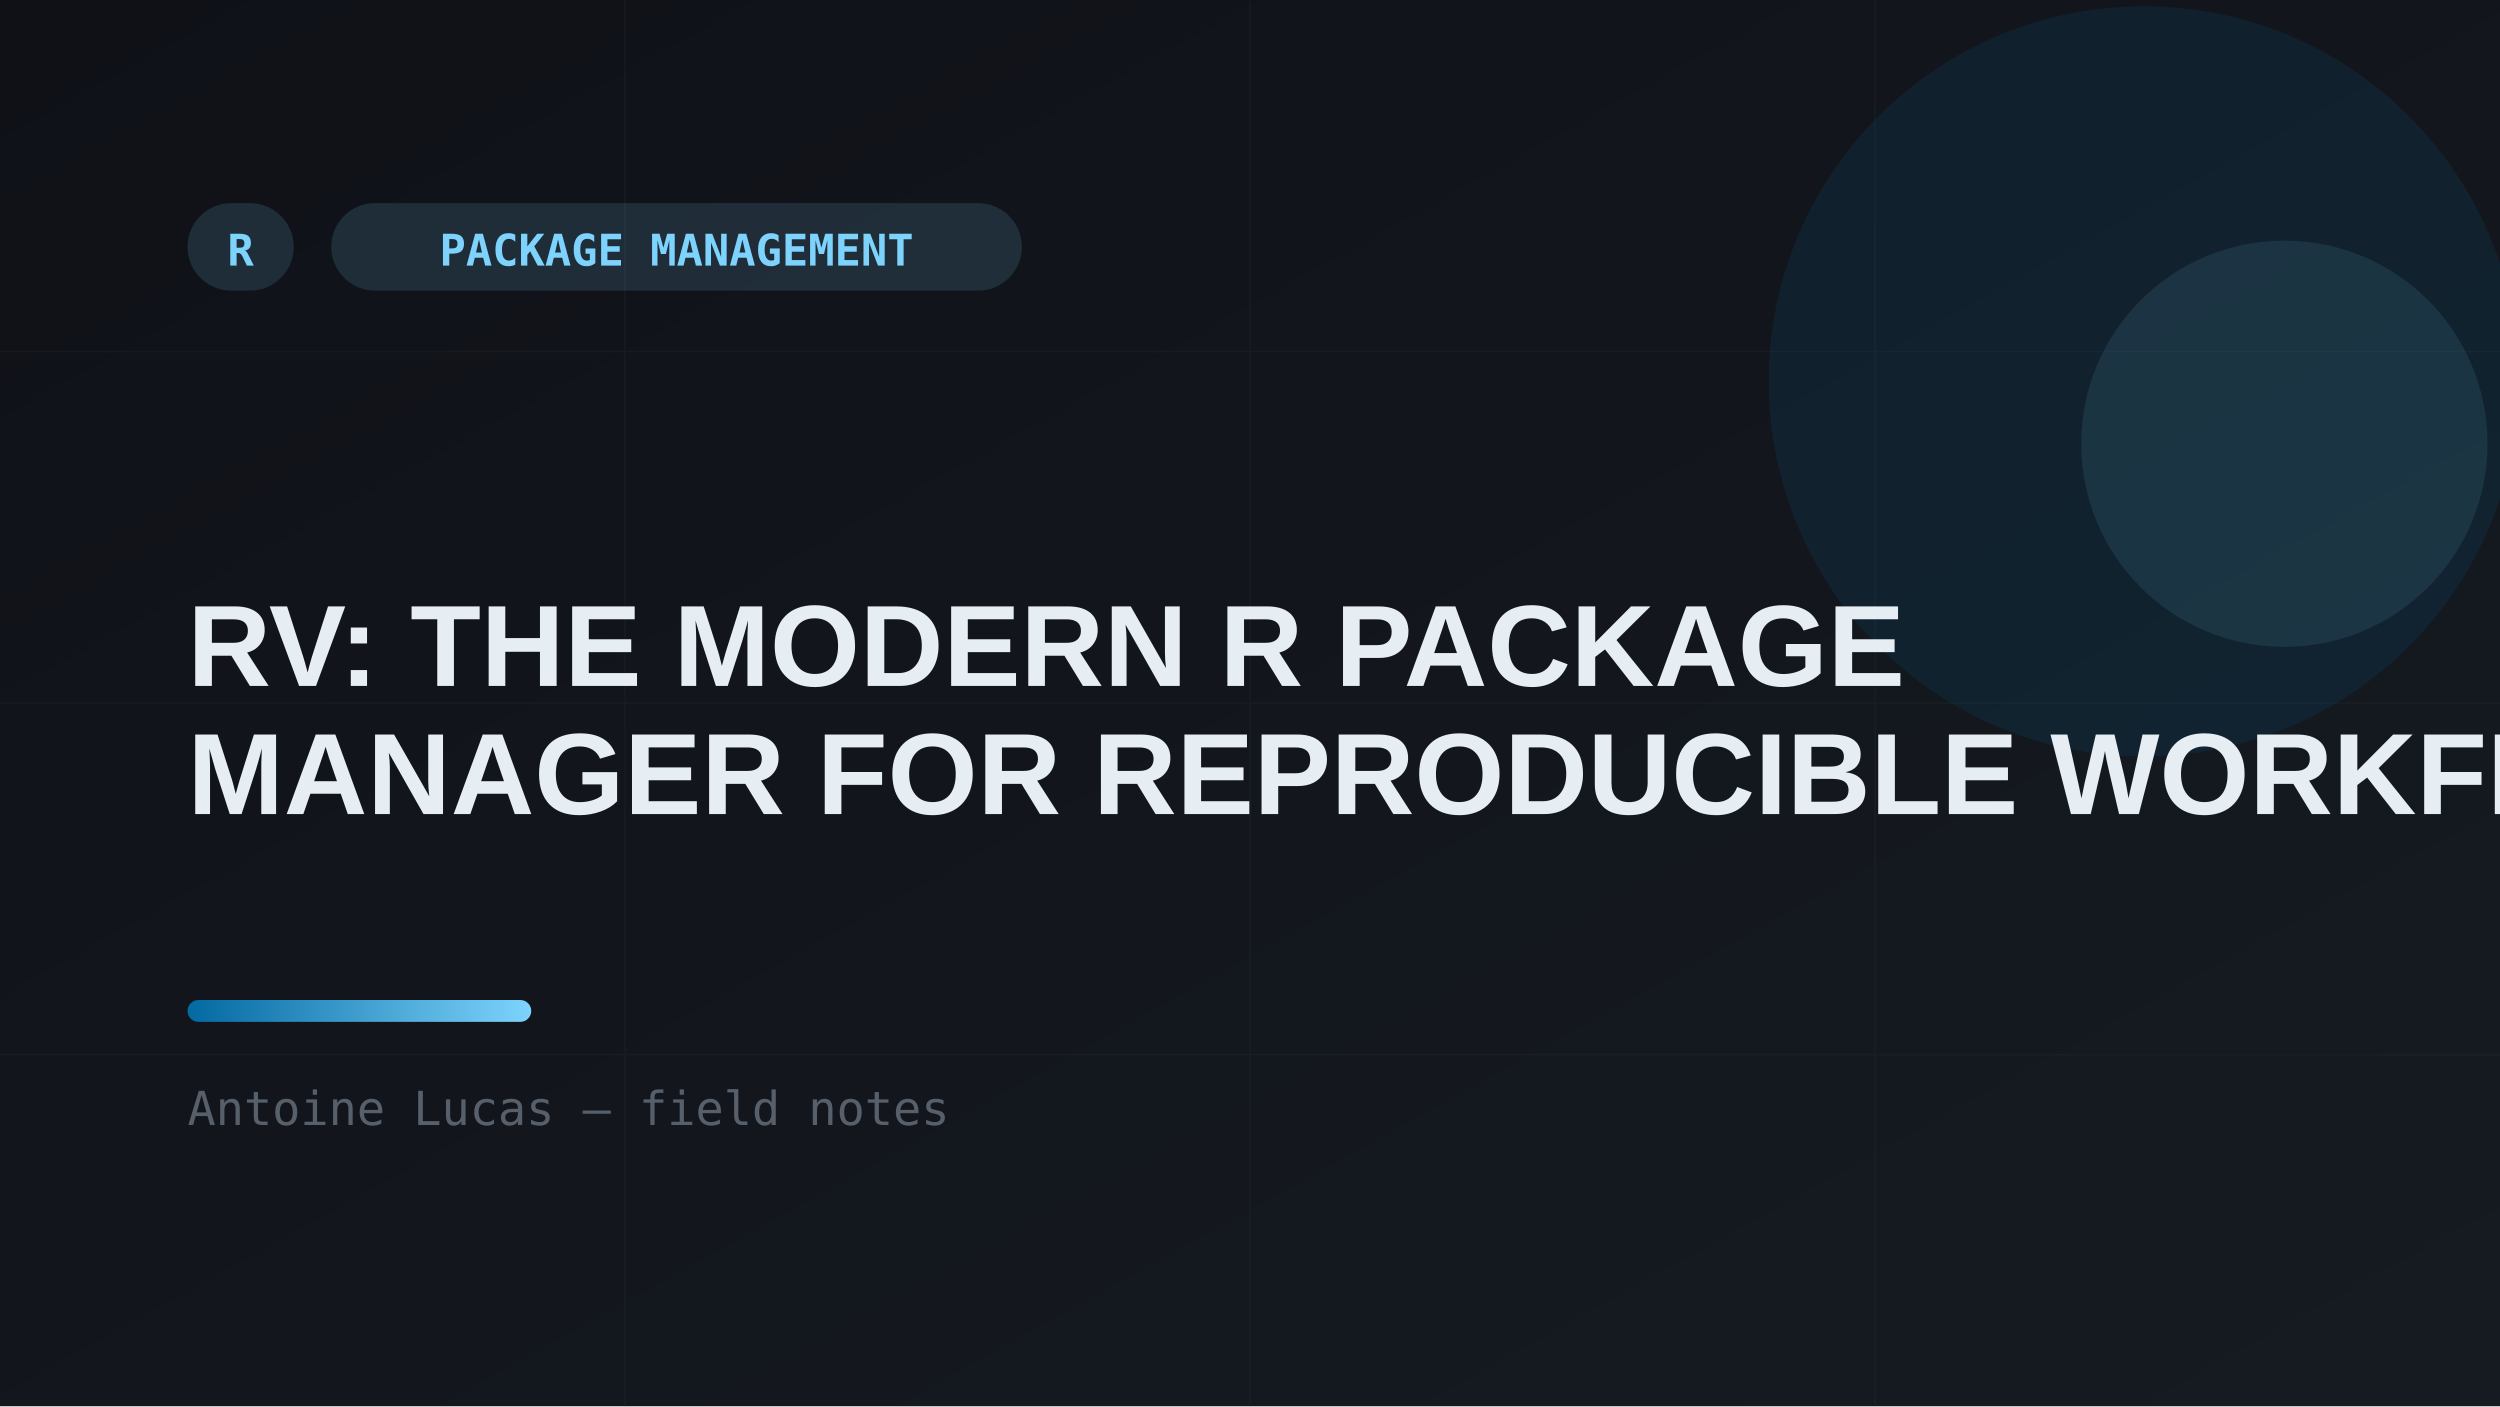
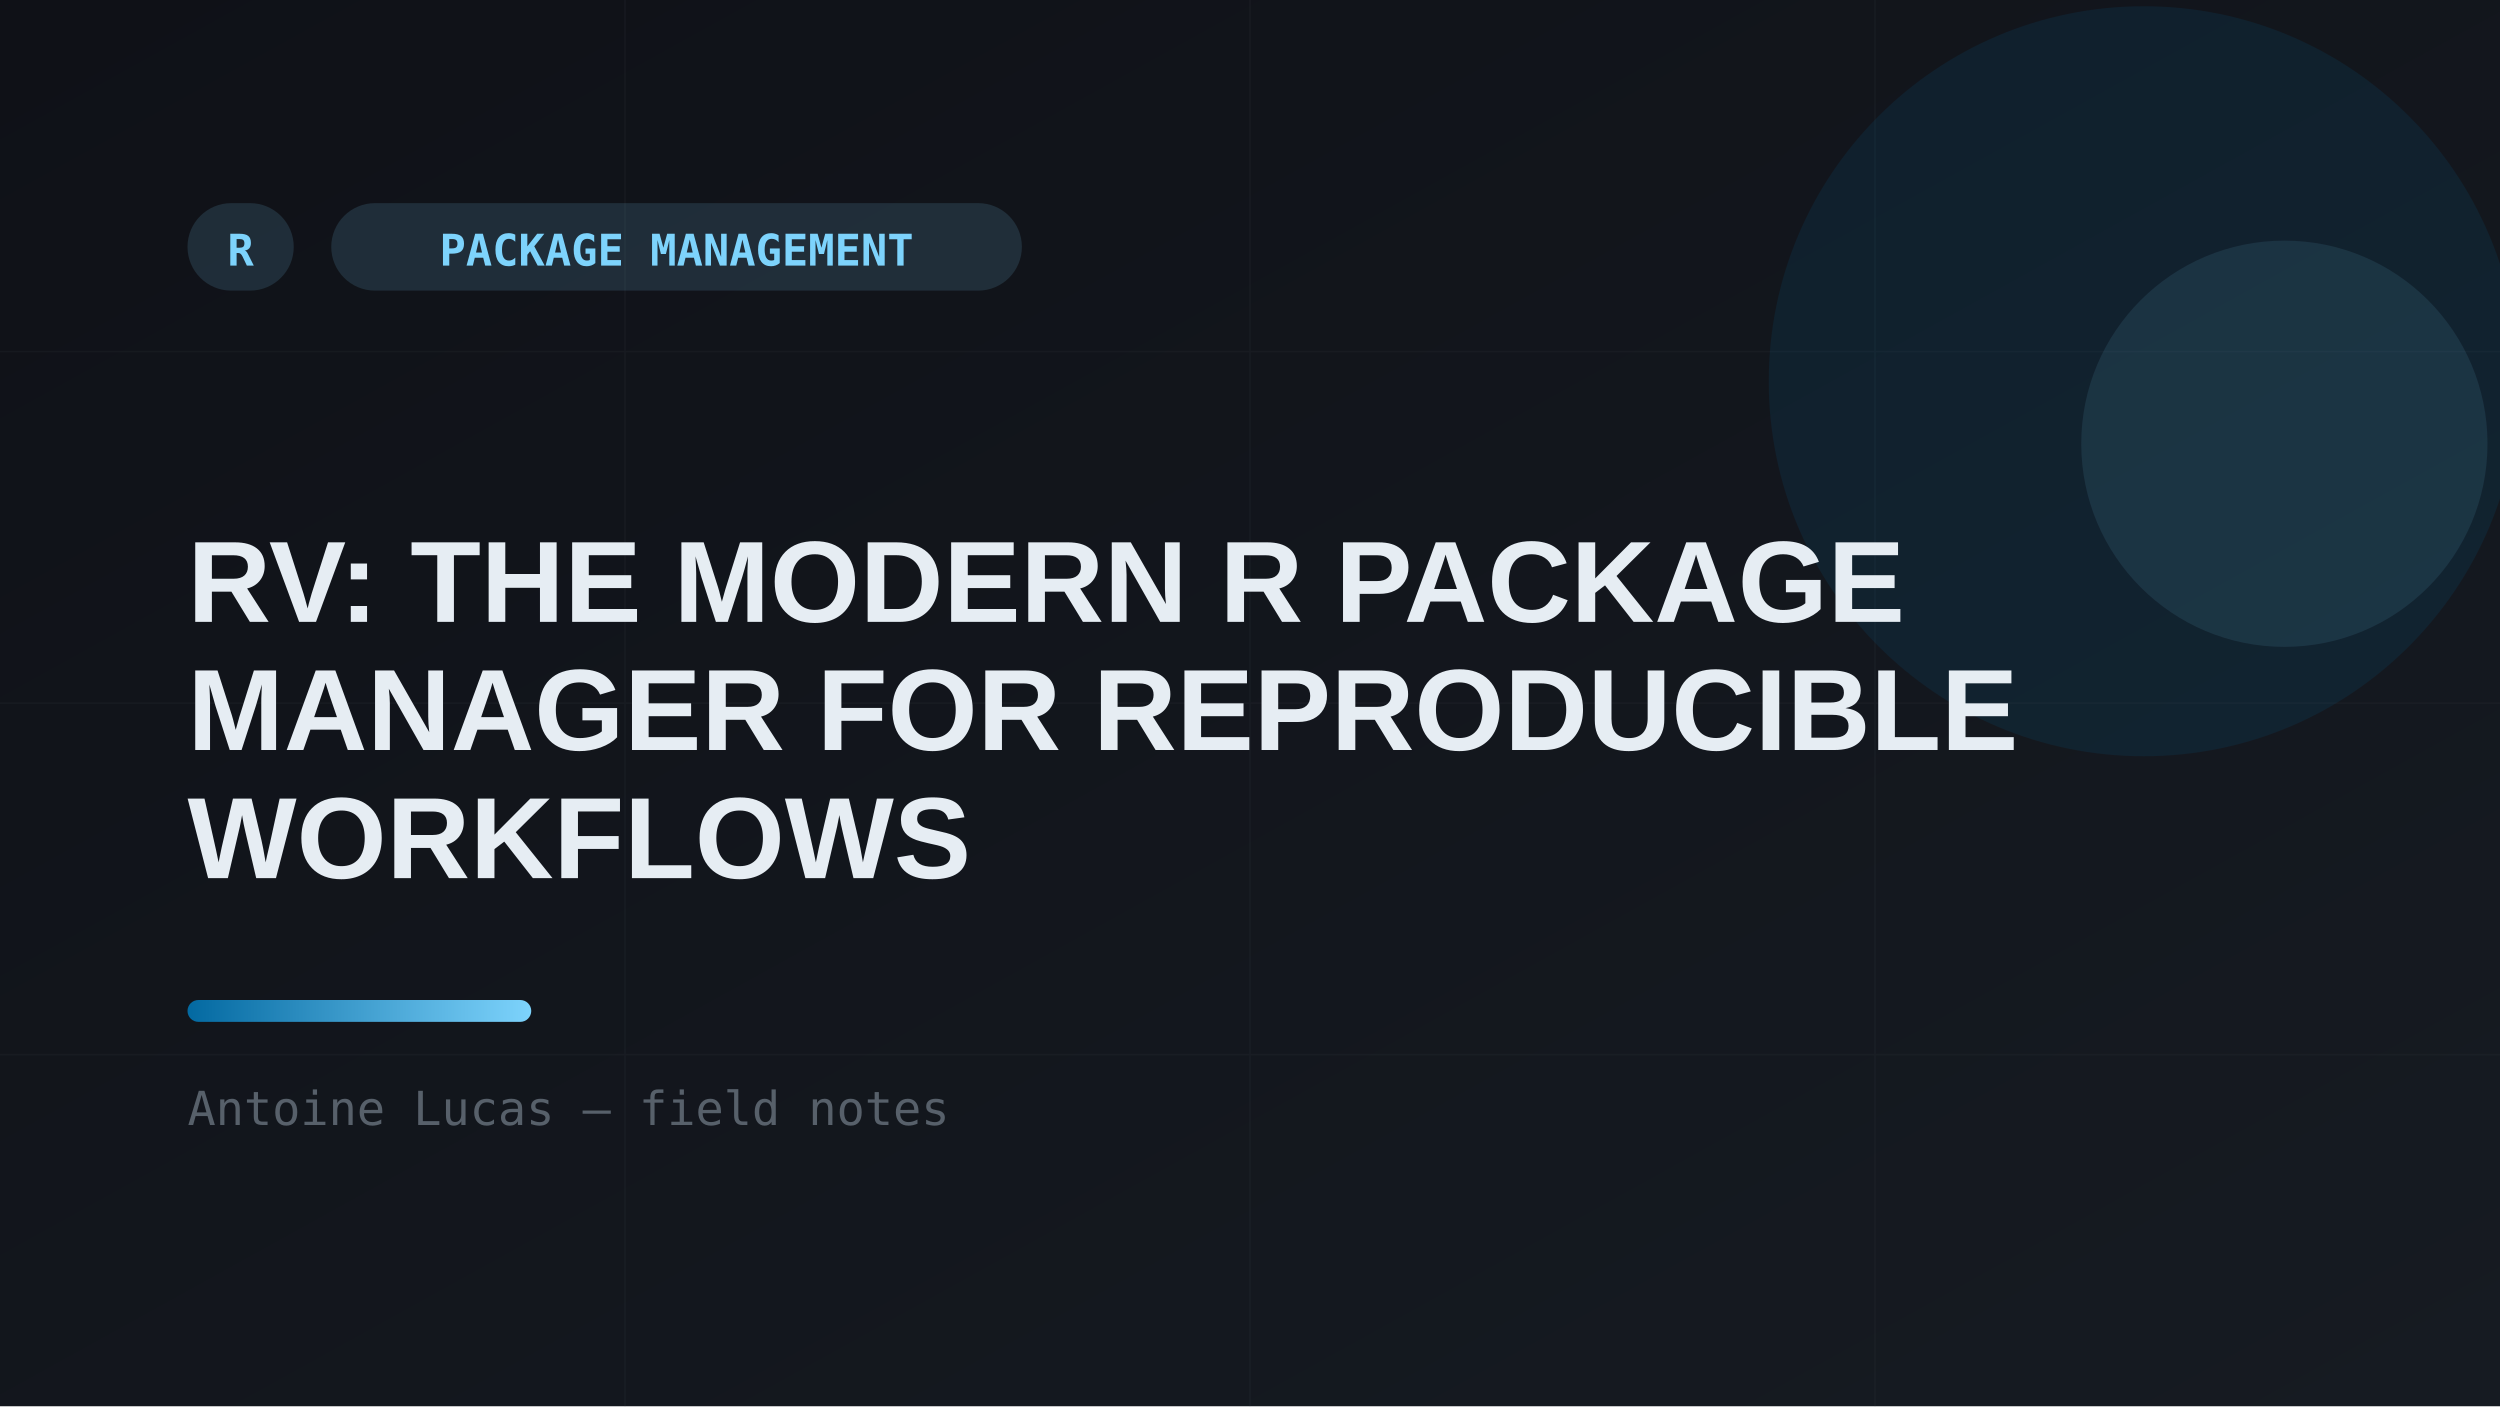
<svg xmlns="http://www.w3.org/2000/svg" viewBox="0 0 1600 900" role="img" aria-label="Cover for rv: The Modern R Package Manager for Reproducible Workflows">
  <defs>
    <linearGradient id="bg" x1="0%" y1="0%" x2="100%" y2="100%">
      <stop offset="0%" stop-color="#0F1117" />
      <stop offset="100%" stop-color="#161B22" />
    </linearGradient>
    <linearGradient id="accent" x1="0%" y1="0%" x2="100%" y2="0%">
      <stop offset="0%" stop-color="#0369A1" />
      <stop offset="100%" stop-color="#7DD3FC" />
    </linearGradient>
  </defs>
  <rect width="1600" height="900" fill="url(#bg)" />
  <g opacity="0.18" stroke="#30363D" stroke-width="1">
    <path d="M0 225H1600" />
    <path d="M0 450H1600" />
    <path d="M0 675H1600" />
    <path d="M400 0V900" />
    <path d="M800 0V900" />
    <path d="M1200 0V900" />
  </g>
  <circle cx="1372" cy="244" r="240" fill="#0369A1" opacity="0.13" />
  <circle cx="1462" cy="284" r="130" fill="#7DD3FC" opacity="0.10" />
  <rect x="120" y="130" width="68" height="56" rx="28" fill="#7DD3FC" opacity="0.14" />
  <text x="154.0" y="170" fill="#7DD3FC" font-family="JetBrains Mono, monospace" font-size="28" font-weight="600" text-anchor="middle">R</text>
  <rect x="212" y="130" width="442" height="56" rx="28" fill="#7DD3FC" opacity="0.14" />
  <text x="433.0" y="170" fill="#7DD3FC" font-family="JetBrains Mono, monospace" font-size="28" font-weight="600" text-anchor="middle">PACKAGE MANAGEMENT</text>
-   <text x="120" y="439" fill="#E6EDF3" font-family="Space Grotesk, Arial, sans-serif" font-size="74" font-weight="700">RV: THE MODERN R PACKAGE</text>
-   <text x="120" y="521" fill="#E6EDF3" font-family="Space Grotesk, Arial, sans-serif" font-size="74" font-weight="700">MANAGER FOR REPRODUCIBLE WORKFLOWS</text>
+   <text x="120" y="398" fill="#E6EDF3" font-family="Space Grotesk, Arial, sans-serif" font-size="74" font-weight="700">RV: THE MODERN R PACKAGE</text>
+   <text x="120" y="480" fill="#E6EDF3" font-family="Space Grotesk, Arial, sans-serif" font-size="74" font-weight="700">MANAGER FOR REPRODUCIBLE</text>
+   <text x="120" y="562" fill="#E6EDF3" font-family="Space Grotesk, Arial, sans-serif" font-size="74" font-weight="700">WORKFLOWS</text>
  <rect x="120" y="640" width="220" height="14" rx="7" fill="url(#accent)" />
  <text x="120" y="720" fill="#57606A" font-family="JetBrains Mono, monospace" font-size="30">Antoine Lucas — field notes</text>
</svg>
